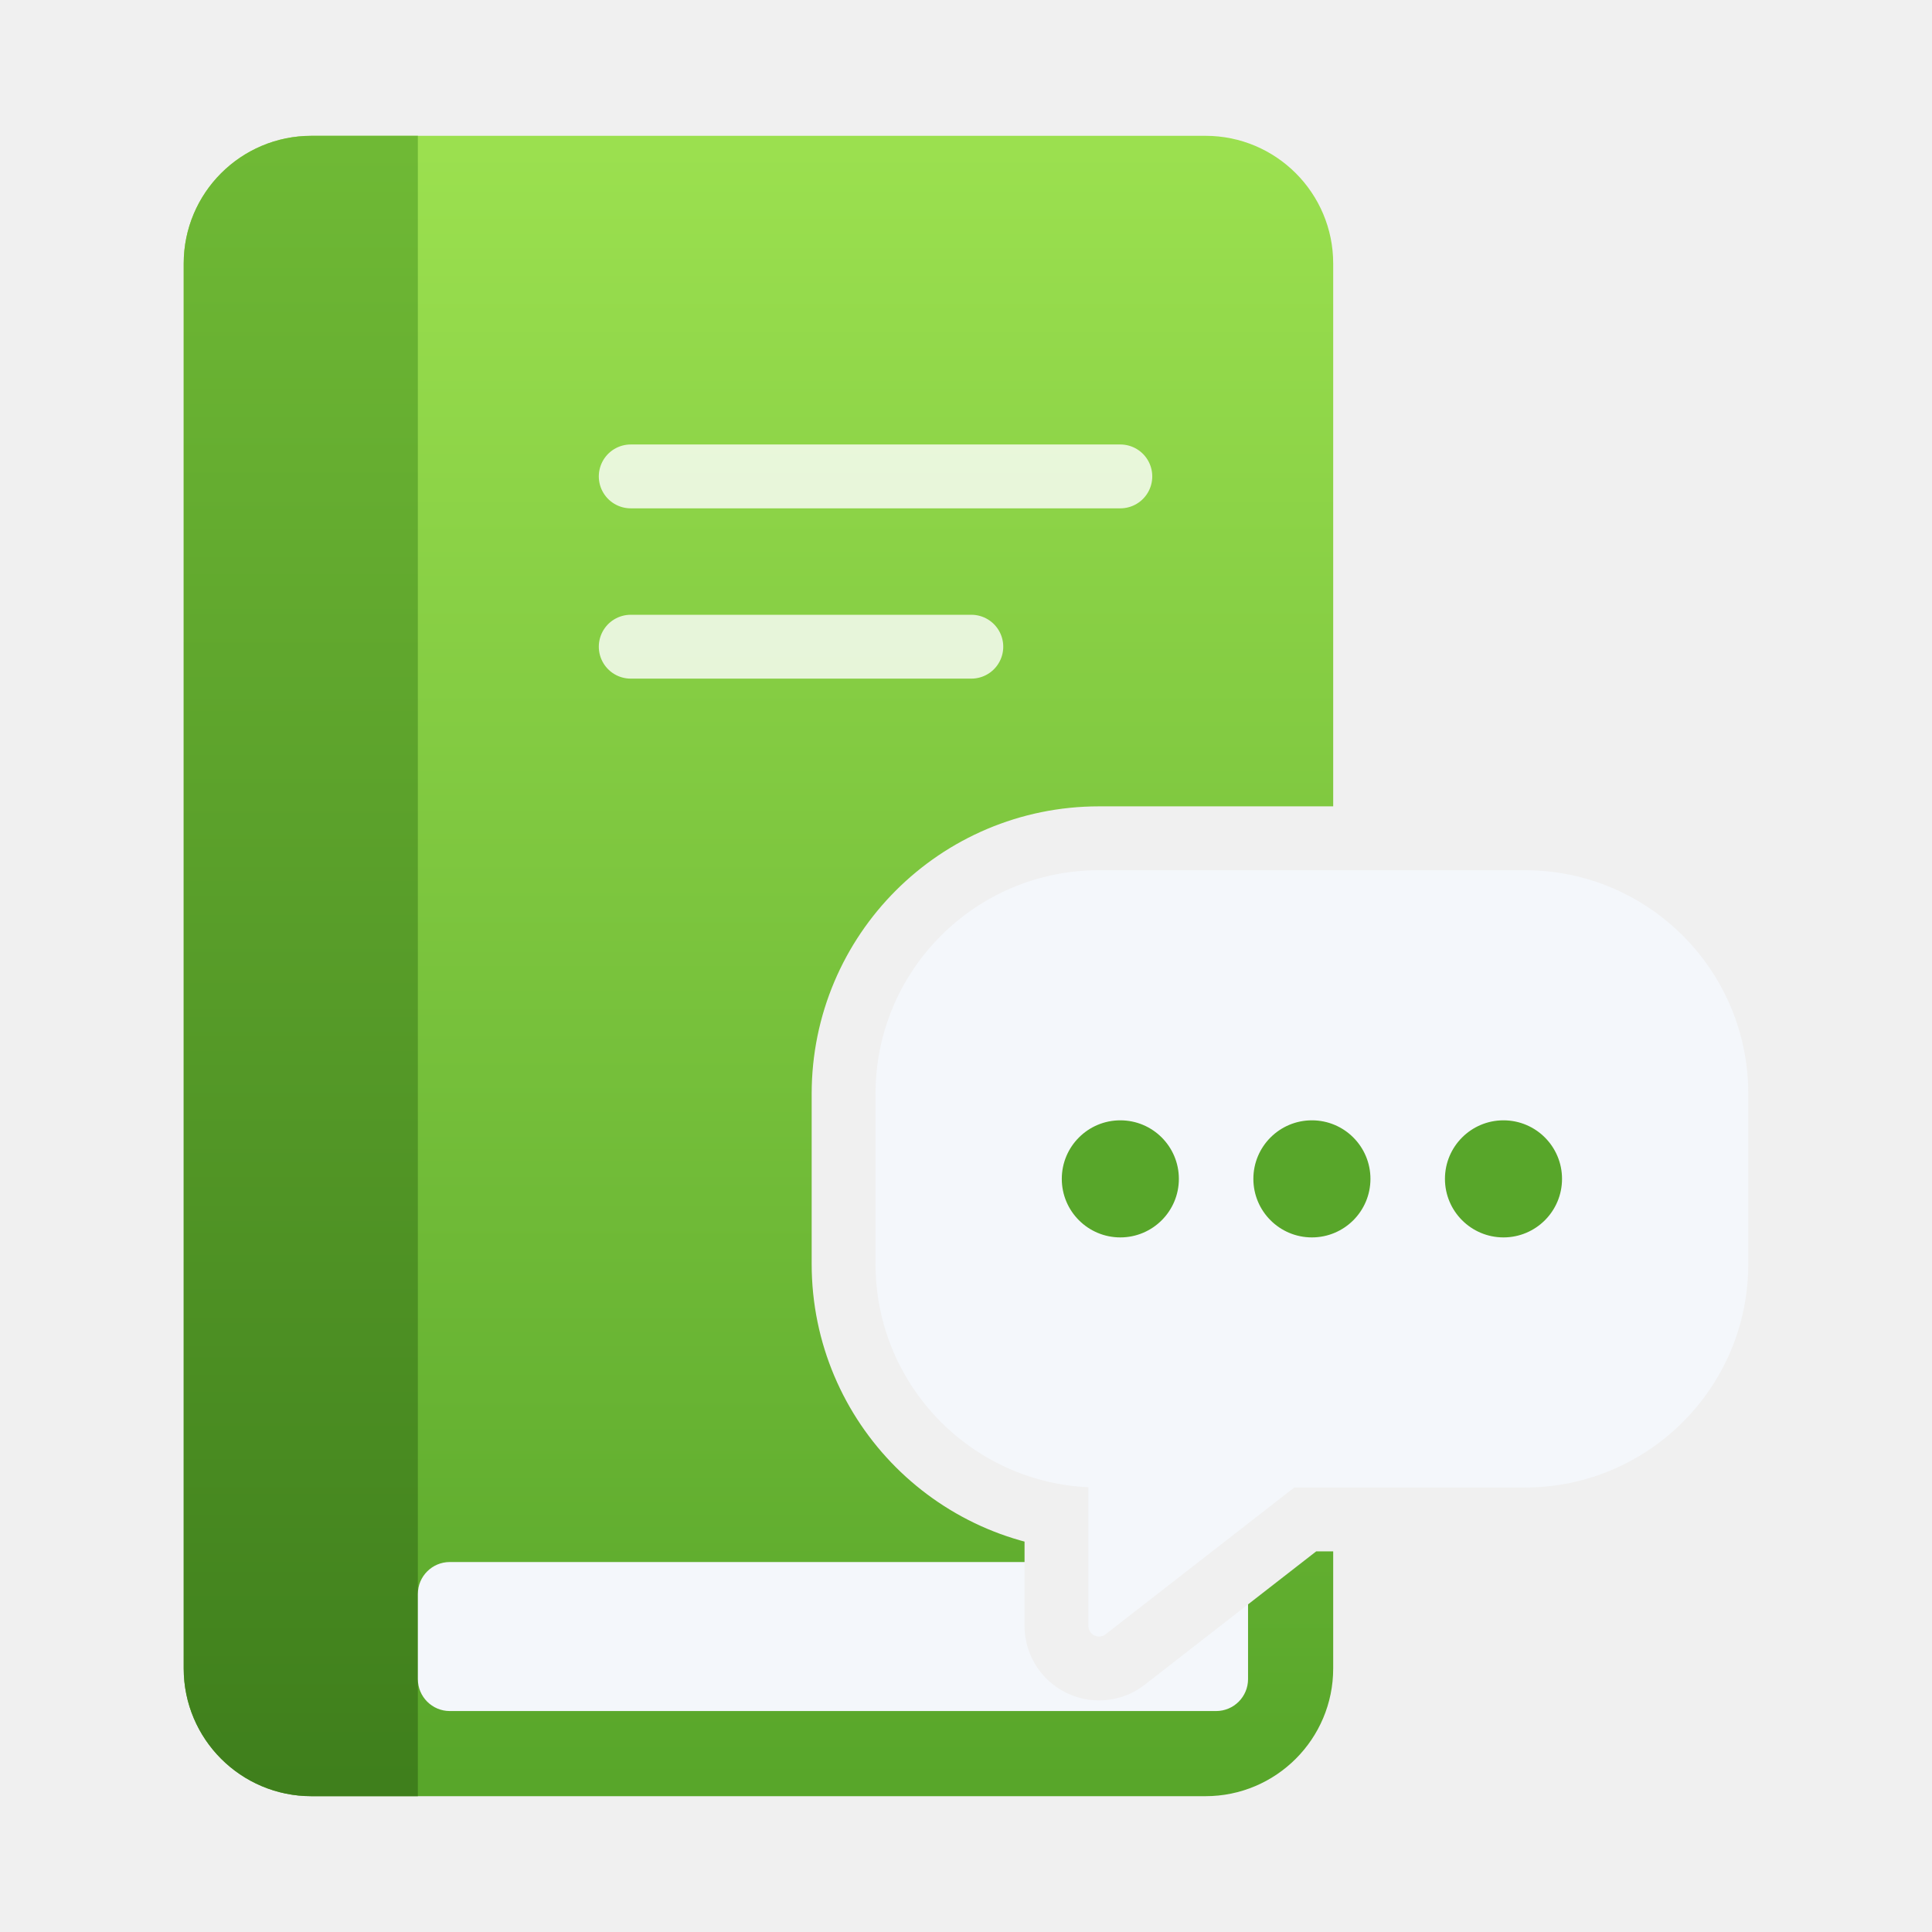
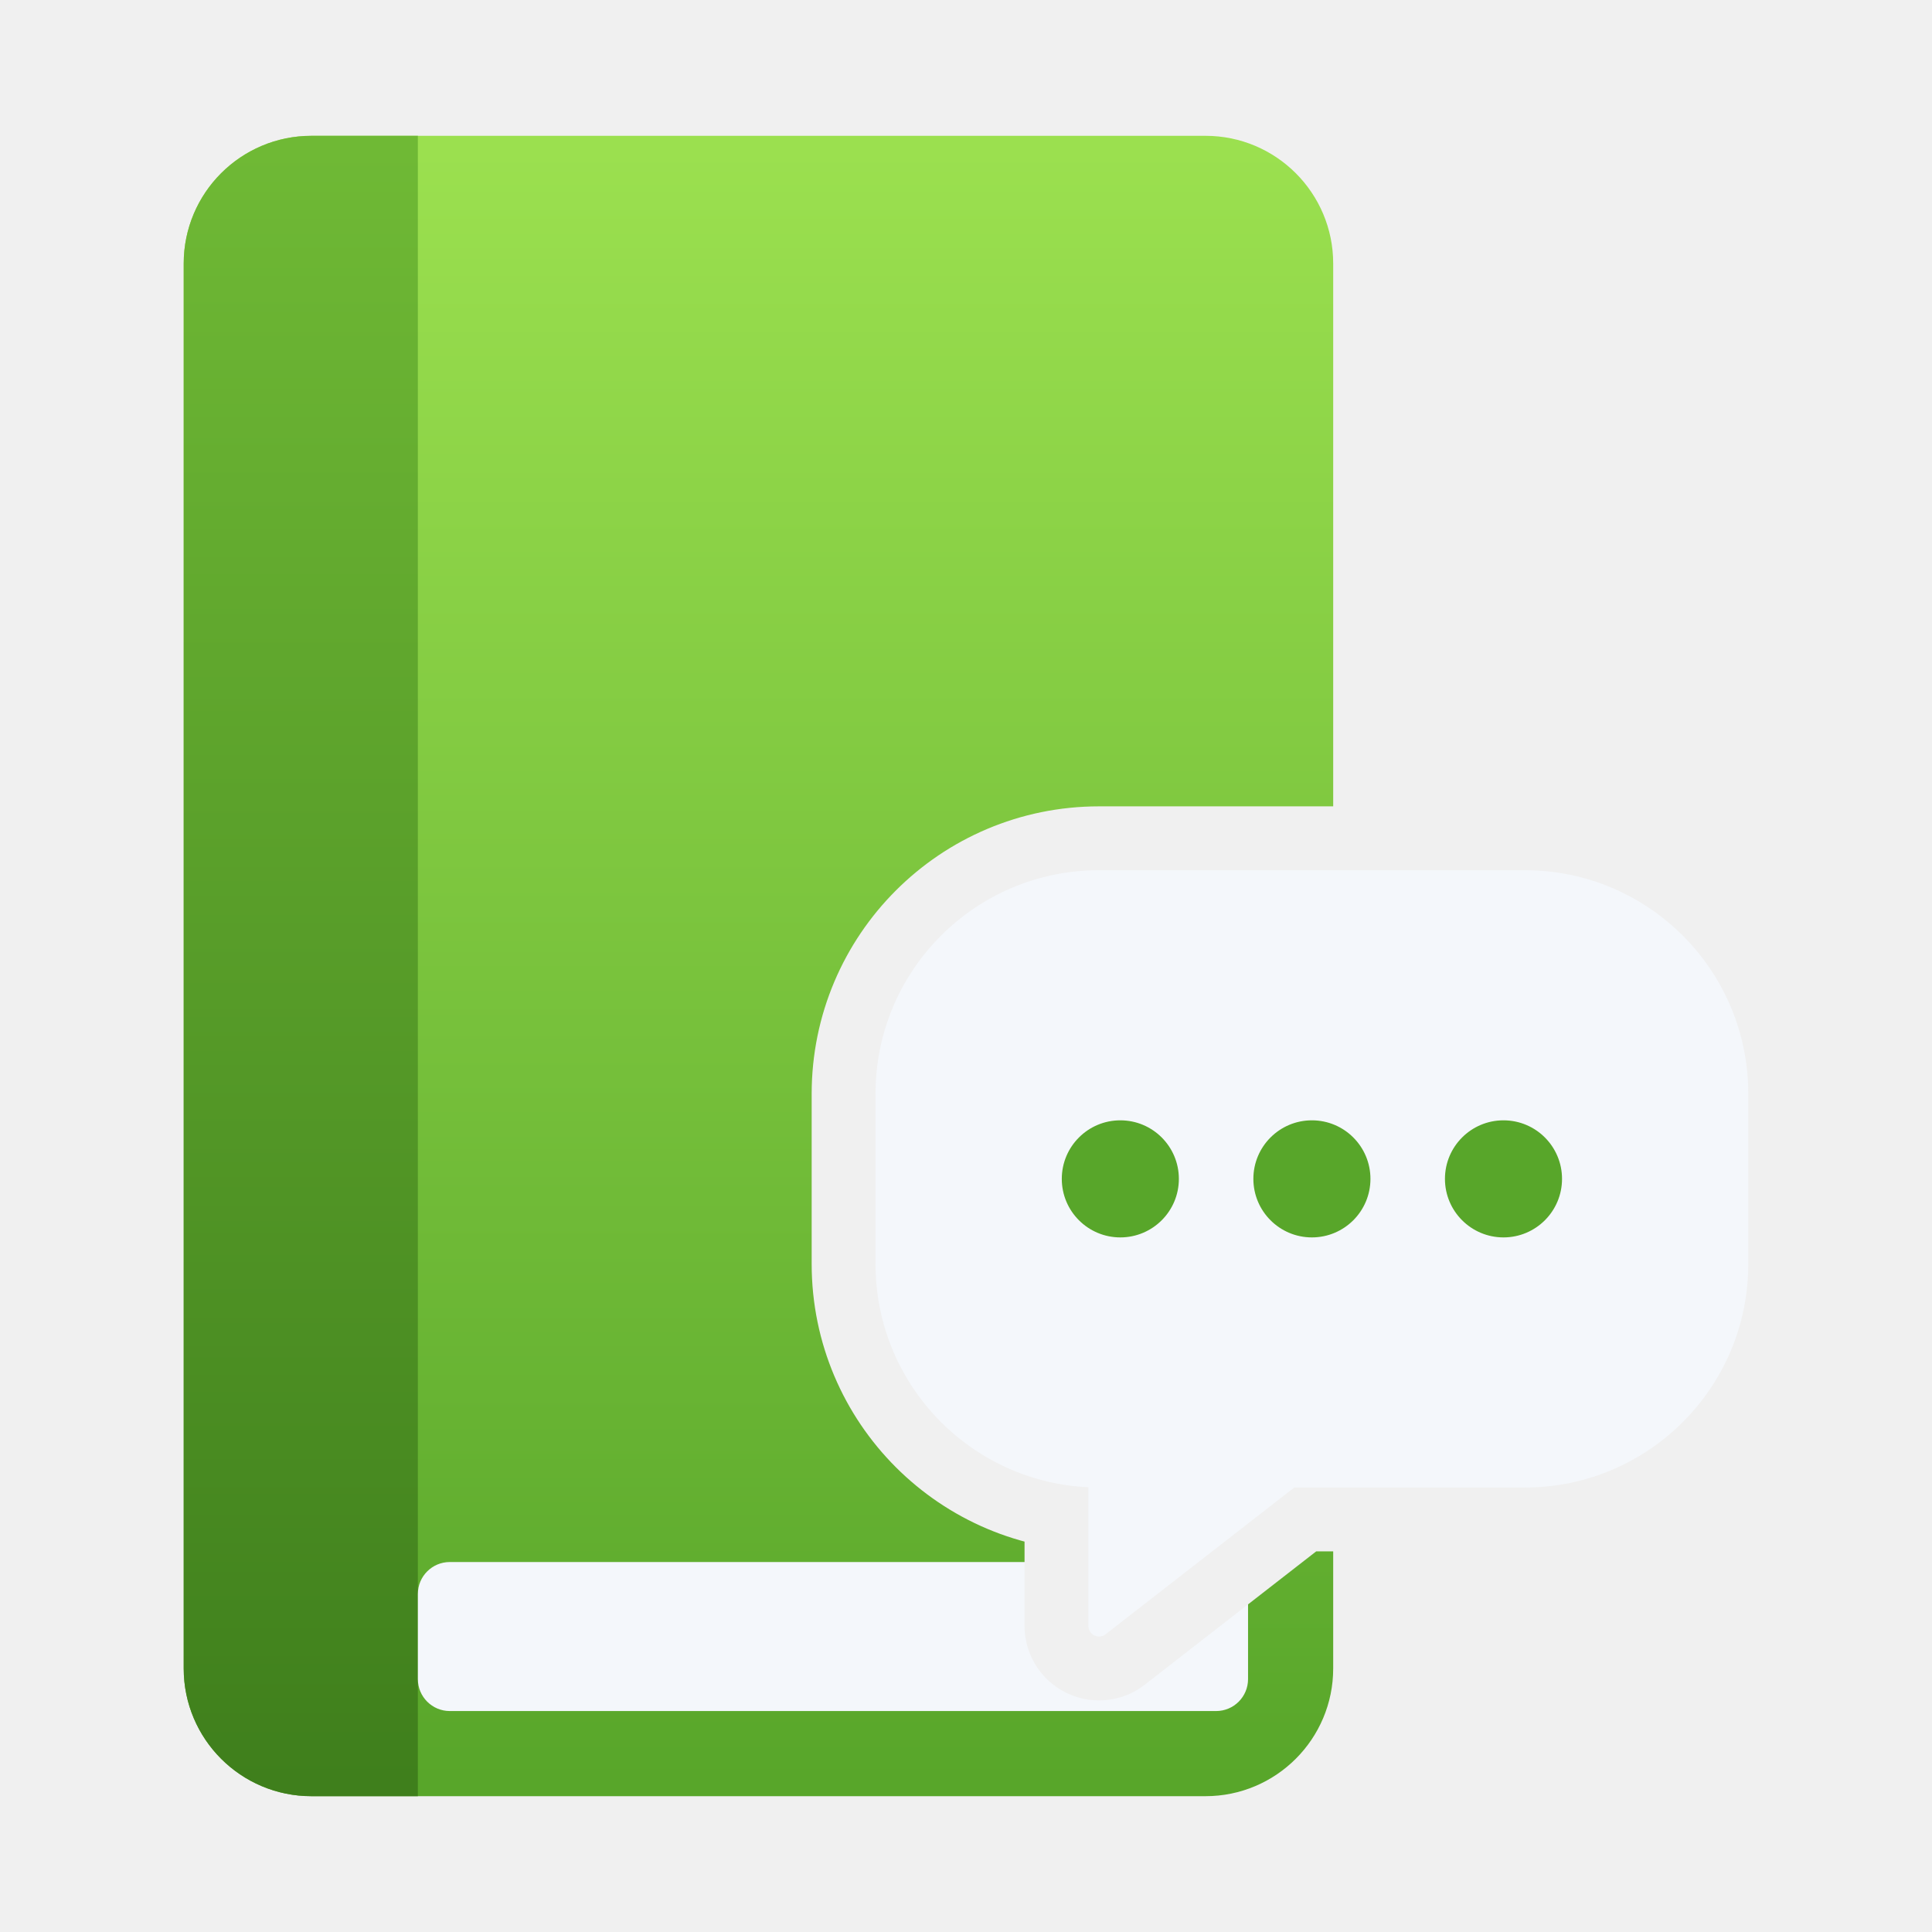
<svg xmlns="http://www.w3.org/2000/svg" width="512" height="512" viewBox="0 0 512 512">
  <defs>
    <linearGradient id="green" x1="0" y1="0" x2="0" y2="1">
      <stop offset="0" stop-color="#9be04f" />
      <stop offset="1" stop-color="#58a62a" />
    </linearGradient>
    <linearGradient id="greenDim" x1="0" y1="0" x2="0" y2="1">
      <stop offset="0" stop-color="#6fb935" />
      <stop offset="1" stop-color="#3f7f1c" />
    </linearGradient>
    <mask id="gap" maskUnits="userSpaceOnUse" x="0" y="0" width="512" height="512">
      <rect width="512" height="512" fill="#fff" />
      <path d="M300 236 h80 a40 40 0 0 1 40 40 v32 a40 40 0 0 1 -40 40 h-44 l-36 28 v-28 a40 40 0 0 1 -40 -40 v-32 a40 40 0 0 1 40 -40 Z" fill="#000" stroke="#000" stroke-width="28" stroke-linejoin="round" />
    </mask>
  </defs>
  <g transform="translate(256 256) scale(1.4103) translate(-275.0 -252.0)">
    <g mask="url(#gap)">
      <rect x="128" y="96" width="216" height="312" rx="24" fill="url(#green)" />
      <path d="M152 96 h20 v312 h-20 a24 24 0 0 1 -24 -24 v-264 a24 24 0 0 1 24 -24 Z" fill="url(#greenDim)" />
      <rect x="172" y="364" width="156" height="28" rx="6" fill="#f4f7fb" />
-       <g stroke="#ffffff" stroke-width="12" stroke-linecap="round" opacity="0.8">
-         <line x1="212" y1="160" x2="304" y2="160" />
-         <line x1="212" y1="192" x2="276" y2="192" />
-       </g>
    </g>
    <path d="M300 236 h80 a40 40 0 0 1 40 40 v32 a40 40 0 0 1 -40 40 h-44 l-36 28 v-28 a40 40 0 0 1 -40 -40 v-32 a40 40 0 0 1 40 -40 Z" fill="#f4f7fb" stroke="#f4f7fb" stroke-width="4" stroke-linejoin="round" />
    <g fill="#58a62a">
      <circle cx="304" cy="292" r="11" />
      <circle cx="340" cy="292" r="11" />
      <circle cx="376" cy="292" r="11" />
    </g>
  </g>
</svg>
